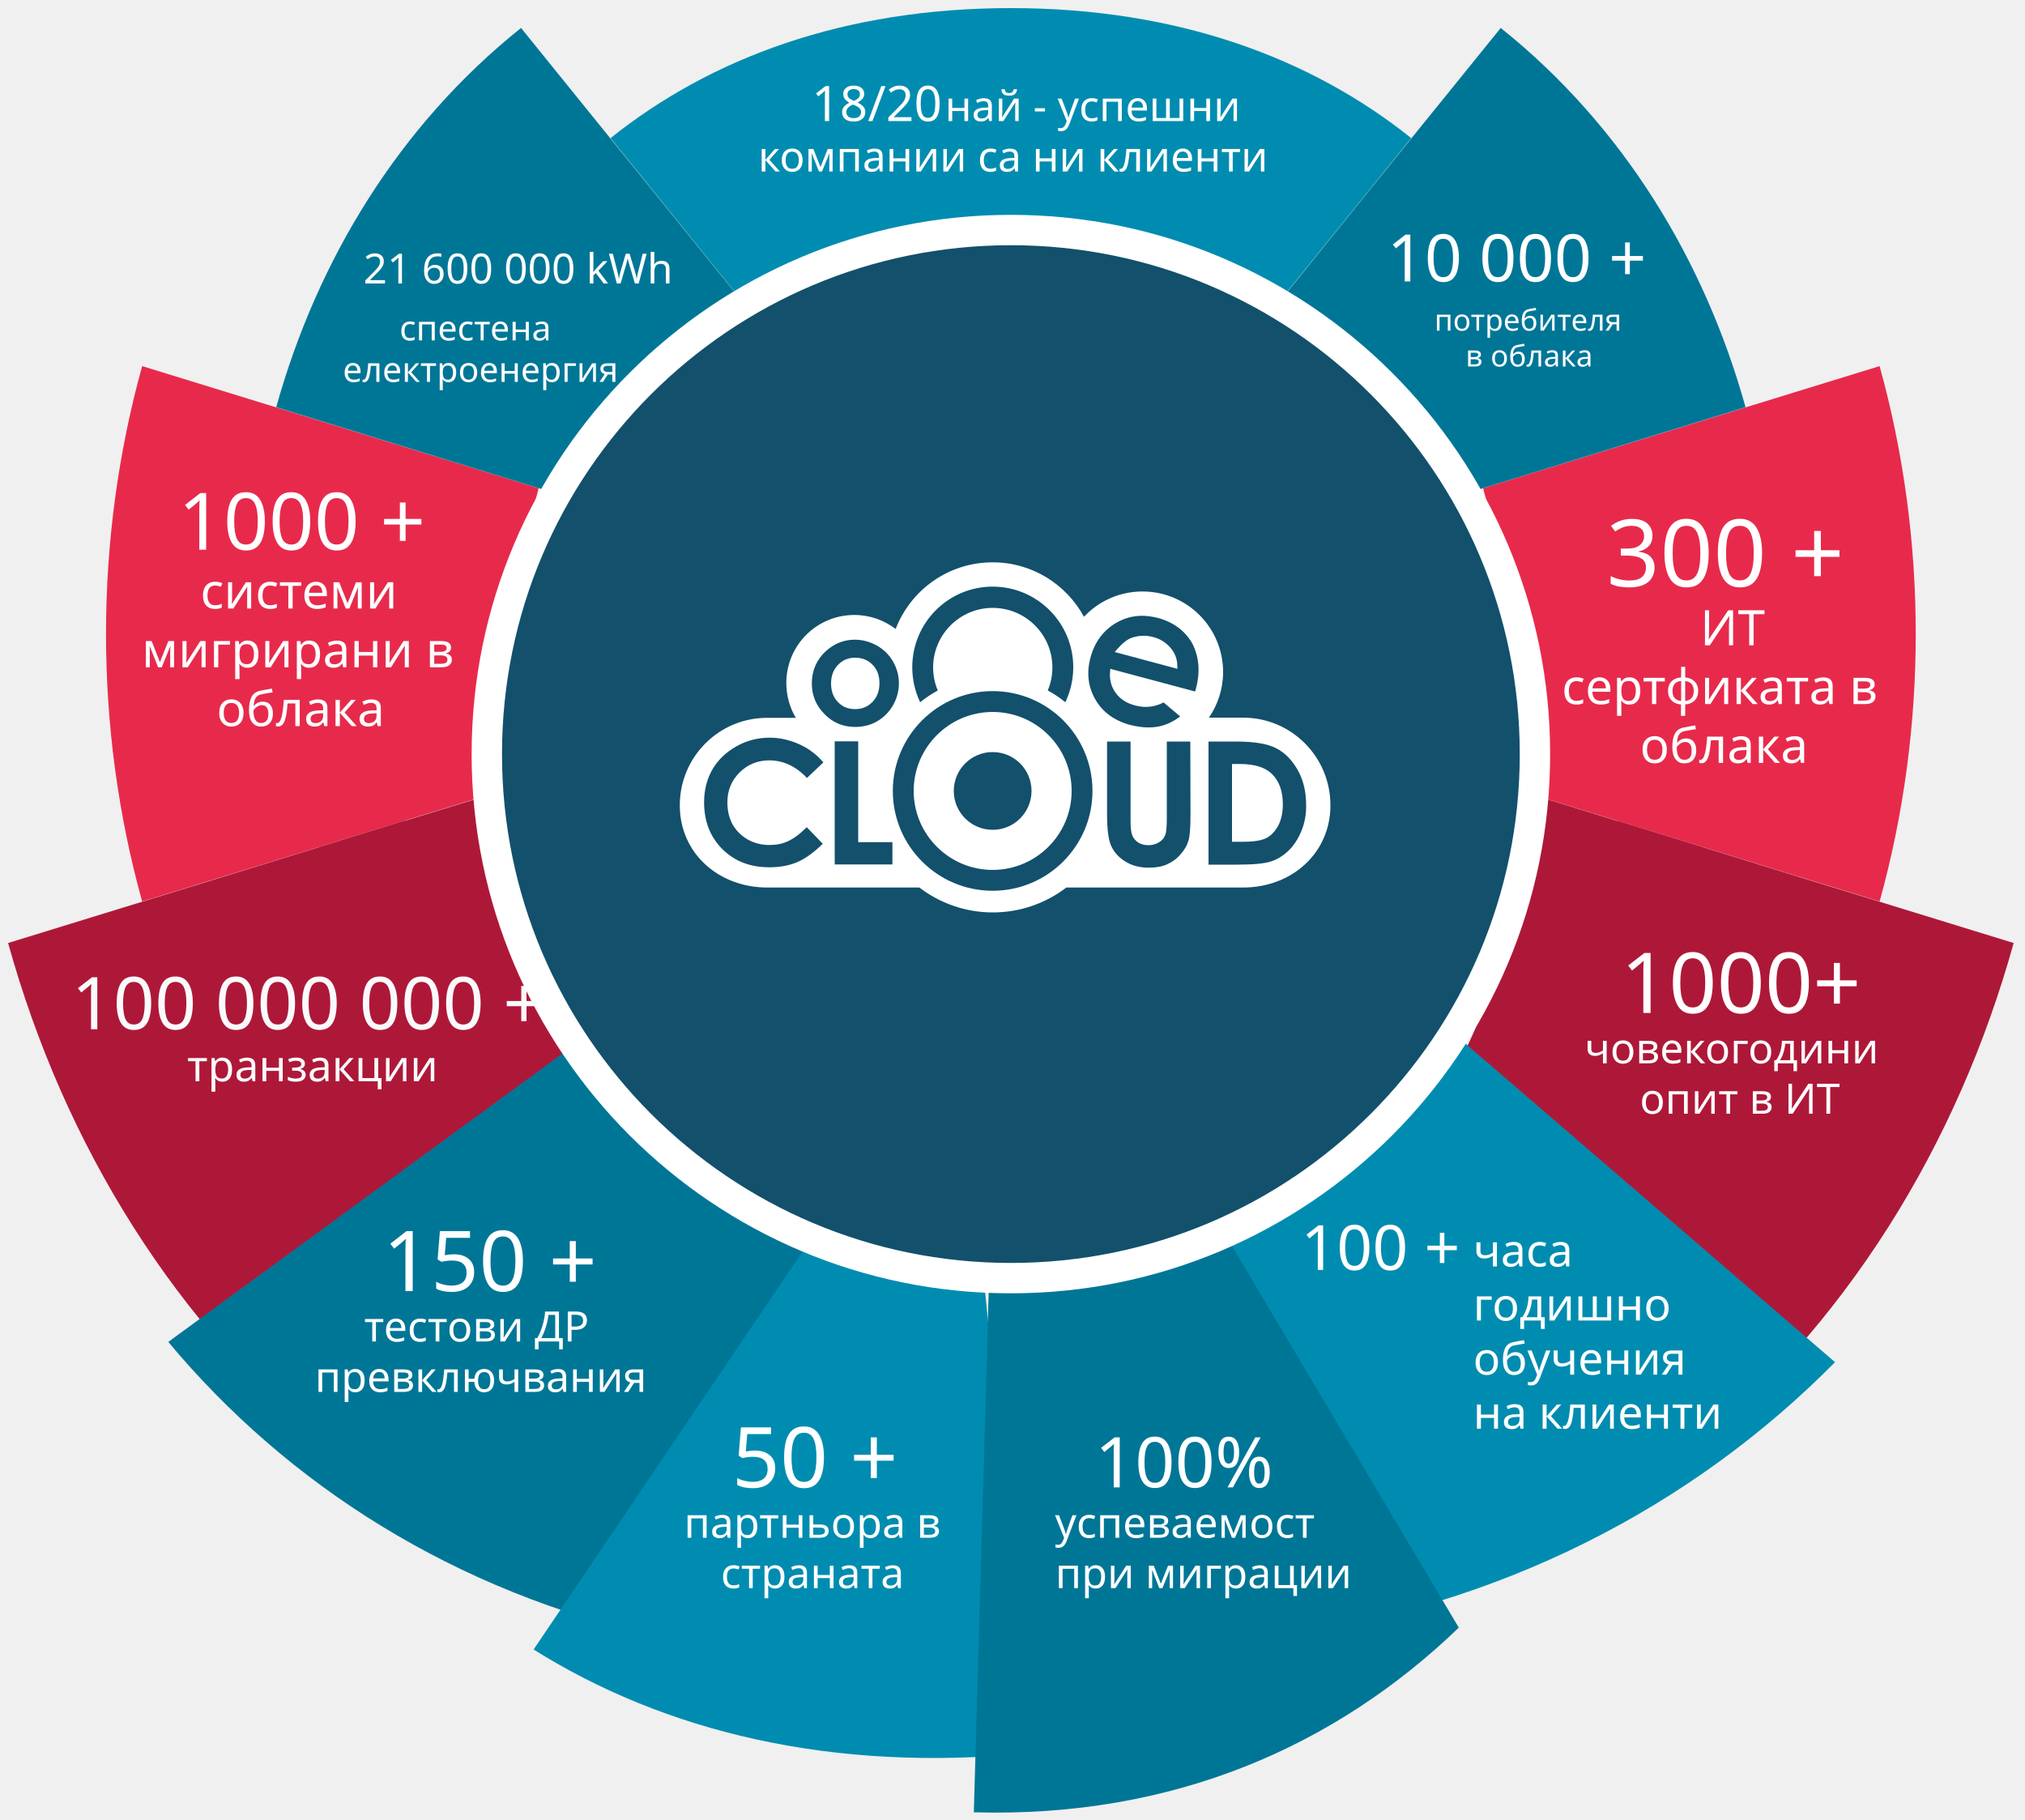
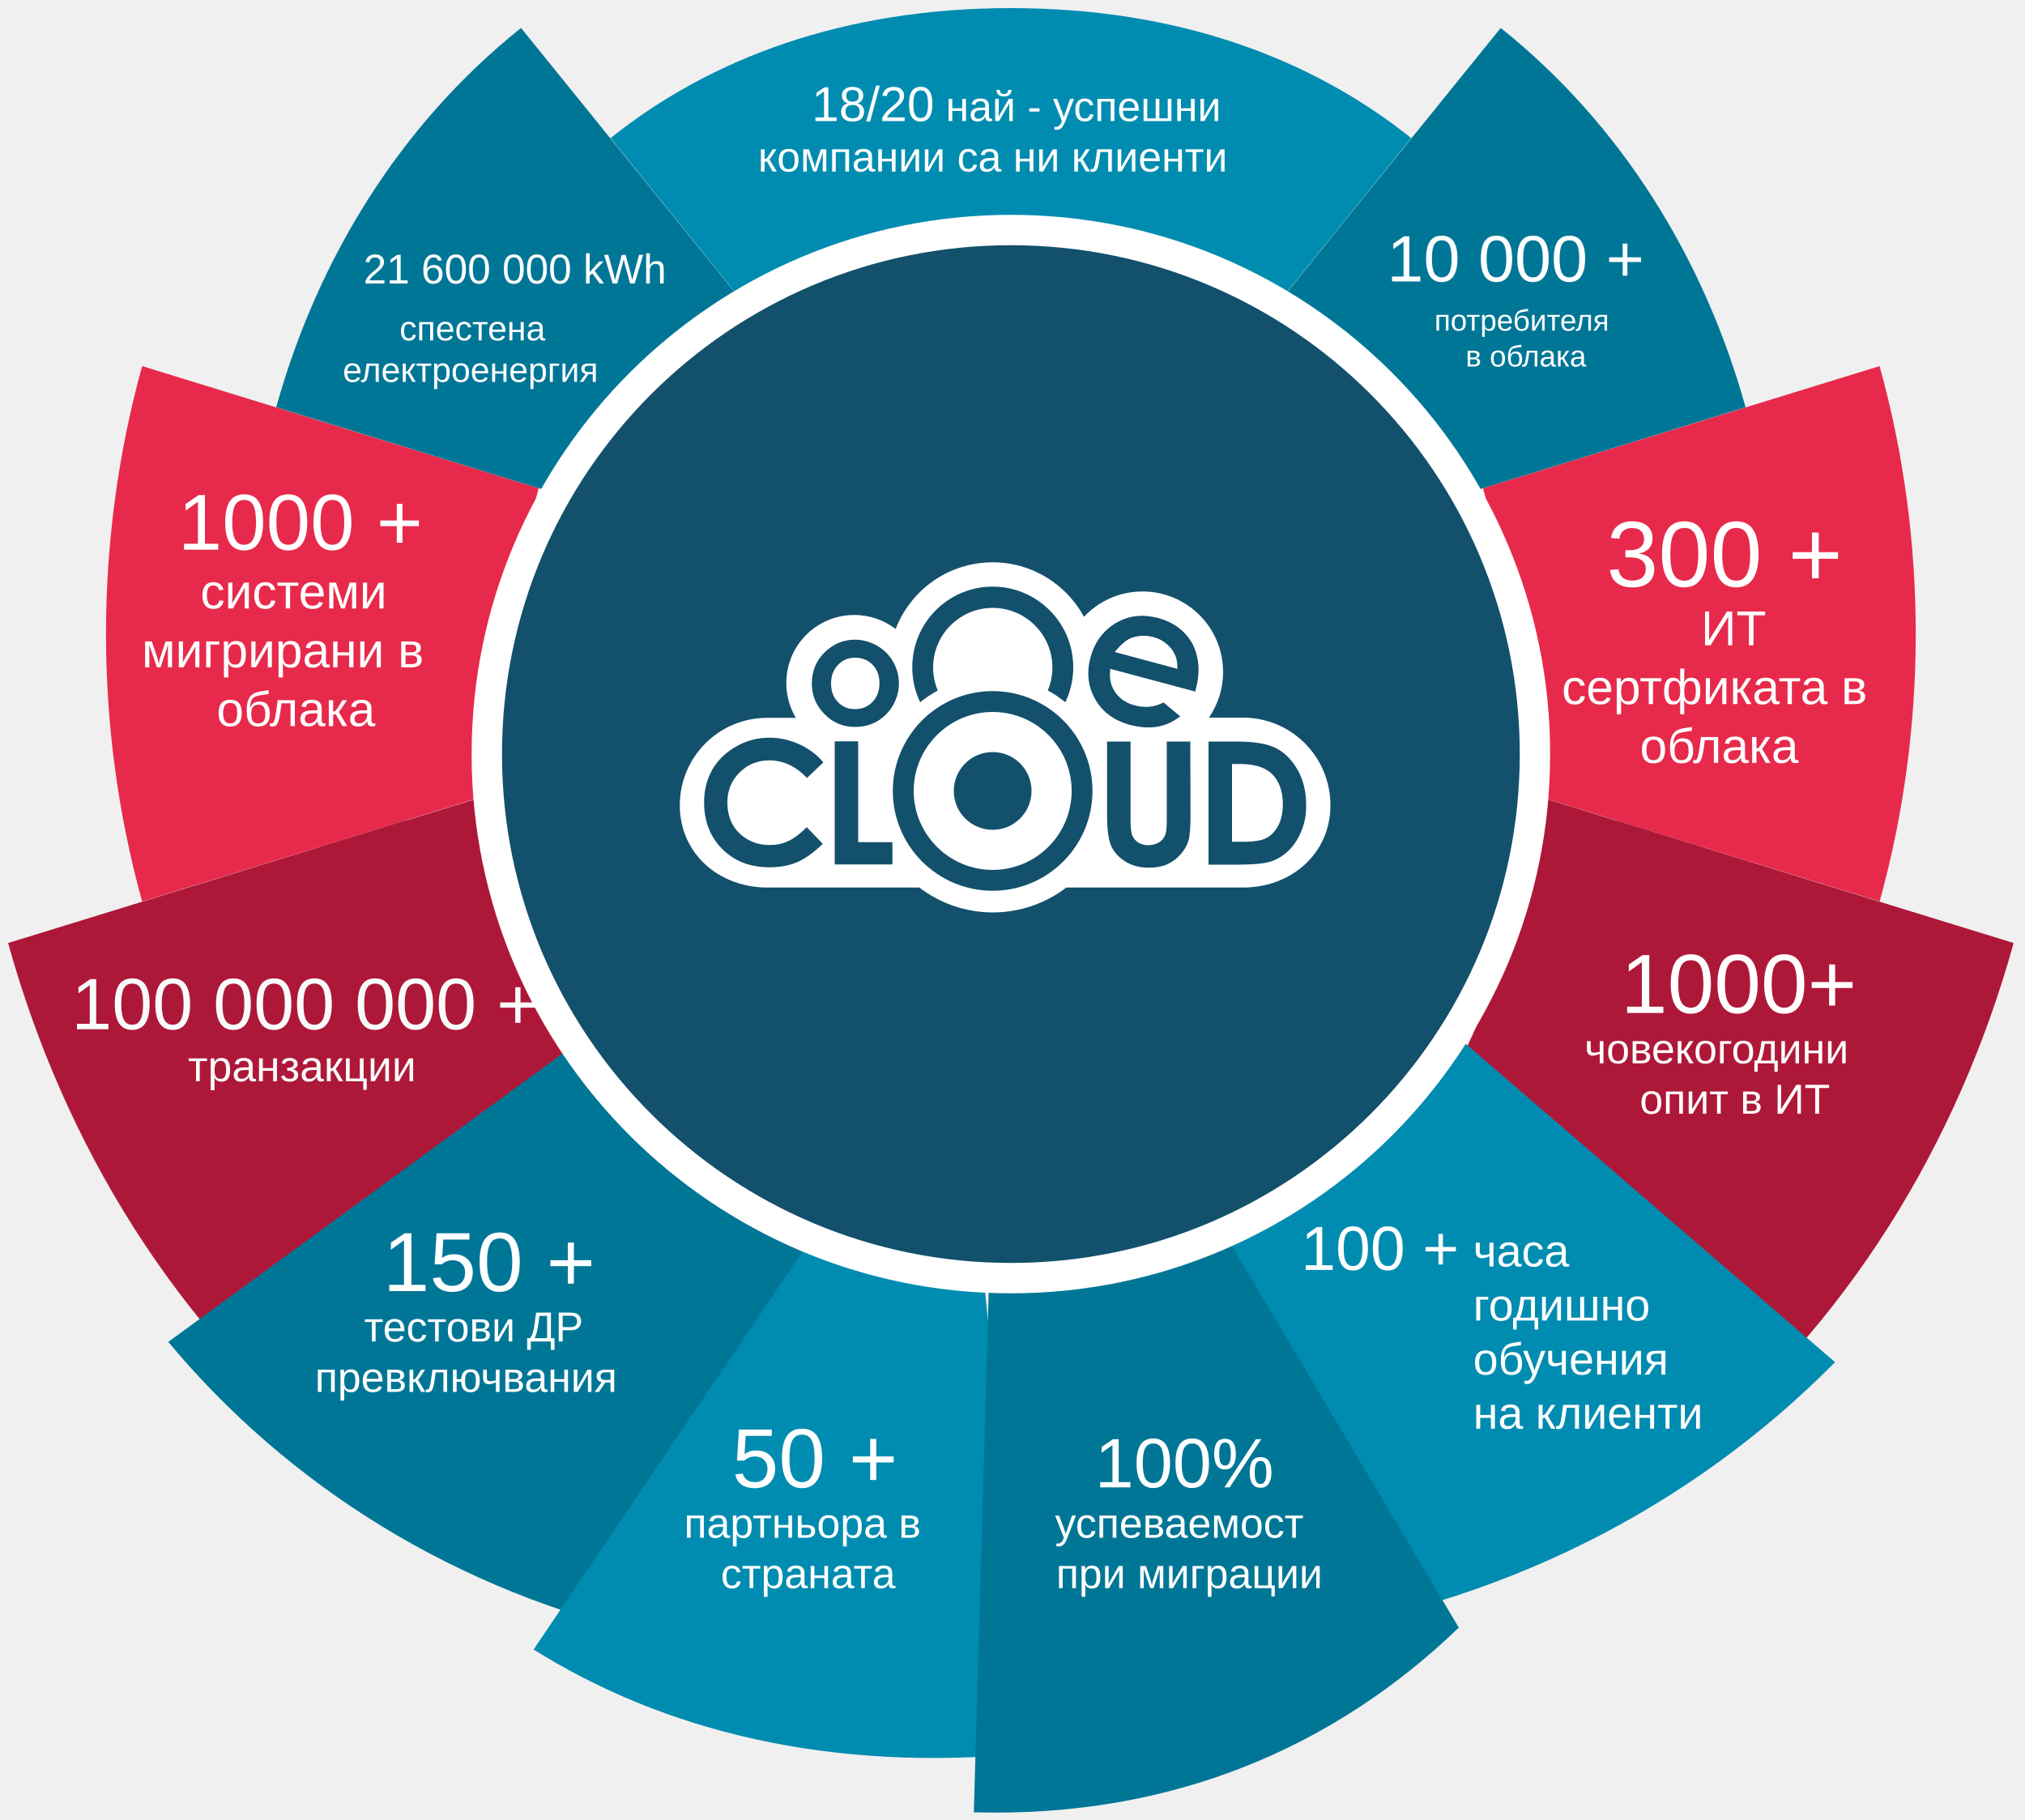
<svg xmlns="http://www.w3.org/2000/svg" xmlns:xlink="http://www.w3.org/1999/xlink" version="1.1" id="Ebene_1" x="0px" y="0px" viewBox="0 0 1000 898.6" style="enable-background:new 0 0 1000 898.6;" xml:space="preserve">
  <style type="text/css">
	.st0{fill:#E72A4B;}
	.st1{fill:#FFFFFF;}
- 	.st2{font-family:'HelenPro-Bold';}
+ 	.st2{font-family:'HelenProBold', 'Arial', sans-serif;}
	.st3{font-size:39.178px;}
- 	.st4{font-family:'HelenPro-Regular';}
+ 	.st4{font-family:'HelenProRegular', 'Arial', sans-serif;}
	.st5{font-size:24.198px;}
	.st6{fill:#008CB0;}
	.st7{font-size:20.741px;}
	.st8{font-size:46.092px;}
	.st9{fill:#AE1838;}
	.st10{font-size:41.483px;}
	.st11{fill:#F9FAFB;}
	.st12{font-size:35.96px;}
	.st13{font-size:21.405px;}
	.st14{fill:#007697;}
	.st15{font-size:32.396px;}
	.st16{font-size:14.726px;}
	.st17{font-size:30.823px;}
	.st18{font-size:22.251px;}
	.st19{font-size:34.569px;}
	.st20{font-size:20.549px;}
	.st21{font-size:17.124px;}
	.st22{fill:#13506C;}
	.st23{fill:none;stroke:#FFFFFF;stroke-width:15;stroke-miterlimit:10;}
</style>
  <a xlink:href="https://onecloud.bg/bg/klienti" xlink:show="new">
    <g id="Gruppe_9">
      <path class="st0" d="M70.2,180.8c-23.8,85.8-23.8,178.7,0,264.4c65.3-20.1,130.5-40.2,195.8-60.3c-12.9-46.6-12.9-97.1,0-143.8    C200.7,221,135.4,200.9,70.2,180.8" />
      <text transform="matrix(1 0 0 1 87.8913 271.4658)" class="st1 st2 st3">1000 + </text>
      <text transform="matrix(1 0 0 1 98.9338 300.5048)" class="st1 st4 st5">системи </text>
      <text transform="matrix(1 0 0 1 69.9924 329.542)" class="st1 st4 st5">мигрирани в </text>
      <text transform="matrix(1 0 0 1 106.9416 358.58)" class="st1 st4 st5">облака </text>
    </g>
  </a>
  <a xlink:href="https://onecloud.bg/bg/klienti" xlink:show="new">
    <g id="Gruppe_11">
      <path class="st6" d="M499.2,4c-82.4,0-148.3,24.7-197.7,64.2c43.5,53.9,87,107.7,130.5,161.6c16.8-13.5,39.2-21.8,67.2-21.8V4    L499.2,4z" />
      <path class="st6" d="M499.2,4c82.4,0,148.3,24.7,197.7,64.2c-43.5,53.9-87,107.7-130.5,161.6c-16.8-13.5-39.2-21.8-67.2-21.8V4    L499.2,4z" />
      <text transform="matrix(1 0 0 1 400.8366 59.792)" class="st1 st2 st5">18/20</text>
      <text transform="matrix(1 0 0 1 461.2443 59.792)" class="st1 st4 st7"> най - успешни </text>
      <text transform="matrix(1 0 0 1 374.3776 84.6806)" class="st1 st4 st7">компании са ни клиенти</text>
    </g>
  </a>
  <a xlink:href="https://onecloud.bg/bg/za-nas" xlink:show="new">
    <g id="Gruppe_2">
      <path class="st0" d="M928.2,180.8c23.8,85.8,23.8,178.7,0,264.4c-65.3-20.1-130.5-40.2-195.8-60.3c12.9-46.6,12.9-97.1,0-143.8    C797.7,221,863,200.9,928.2,180.8" />
      <text transform="matrix(1 0 0 1 833.2897 318.6689)" class="st1 st4 st5"> ИТ </text>
      <text transform="matrix(1 0 0 1 793.322 289.6308)" class="st1 st2 st8">300 +</text>
      <text transform="matrix(1 0 0 1 771.2185 347.708)" class="st1 st4 st5">сертфиката в </text>
      <text transform="matrix(1 0 0 1 809.8151 376.7461)" class="st1 st4 st5">облака </text>
    </g>
  </a>
  <a xlink:href="https://www.stone.bg/" xlink:show="new">
    <g id="Gruppe_3">
      <path class="st9" d="M994.4,465.7c-27.5,99-82.5,189.7-164.9,255.7c-43.5-53.8-87-107.7-130.6-161.5    c49.8-39.9,83.1-94.8,99.7-154.6C863.8,425.5,929.1,445.6,994.4,465.7" />
      <path class="st9" d="M840.7,418.4c0,484.6-108.1,200.5-273.4,184.3c165.3-16.2,171.9-106.4,185.4-211.5    C782,400.3,811.4,409.3,840.7,418.4" />
      <text transform="matrix(1 0 0 1 800.3679 500.2285)" class="st1 st2 st10">1000+ </text>
      <text transform="matrix(1 0 0 1 782.4597 525.1172)" class="st1 st4 st7">човекогодини </text>
      <text transform="matrix(1 0 0 1 809.7351 550.0068)" class="st1 st4 st7">опит в ИТ </text>
    </g>
  </a>
  <a xlink:href="https://onecloud.bg/bg/klienti" xlink:show="new">
    <g id="Gruppe_8">
      <path class="st9" d="M4,465.7c27.5,99,82.5,189.7,164.9,255.7c43.5-53.8,87.1-107.7,130.6-161.5c-49.9-39.9-83.1-94.8-99.7-154.6    C134.6,425.5,69.3,445.6,4,465.7" />
      <path class="st9" d="M157.7,418.4c-18.6,315.2,63.4,190,228.8,173.8c-25-93.6-127.3-95.9-140.8-200.9    C216.4,400.3,187,409.3,157.7,418.4" />
      <text transform="matrix(1 0 0 1 35.2868 508.288)" class="st11 st2 st12">100 000 000 +</text>
      <text transform="matrix(1 0 0 1 86.8723 533.9746)" class="st11 st4 st13"> транзакции </text>
    </g>
  </a>
  <a xlink:href="https://onecloud.bg/bg/klienti" xlink:show="new">
    <g id="Gruppe_7">
      <path class="st14" d="M325.6,808.6c-101.2-22.4-183.8-75.5-242.5-145.9c77.3-56.6,154.7-113.2,232.1-169.8    c27,32.4,65,56.8,111.6,67.1C393.1,642.9,359.4,725.7,325.6,808.6" />
      <text transform="matrix(1 0 0 1 189.069 637.6006)" class="st1 st2 st10">150 + </text>
      <text transform="matrix(1 0 0 1 179.8316 662.4912)" class="st1 st4 st7">тестови ДР </text>
      <text transform="matrix(1 0 0 1 155.5148 687.3789)" class="st1 st4 st7">превключвания</text>
    </g>
  </a>
  <a xlink:href="https://onecloud.bg/bg/partniori" xlink:show="new">
    <g id="Gruppe_6">
      <path class="st6" d="M509.4,865.7c-99.3,10-181.7-10.9-245.9-51.1c46.1-68.2,92.2-136.4,138.3-204.6    c21.8,13.7,49.9,20.8,83.6,17.4L509.4,865.7z" />
      <text transform="matrix(1 0 0 1 361.4558 734.5204)" class="st1 st2 st10">50 + </text>
      <text transform="matrix(1 0 0 1 337.7839 759.4111)" class="st1 st4 st7">партньора в </text>
      <text transform="matrix(1 0 0 1 355.9519 784.2988)" class="st1 st4 st7">страната </text>
    </g>
  </a>
  <a xlink:href="https://onecloud.bg/bg/klienti" xlink:show="new">
    <g id="Gruppe_1">
      <path class="st14" d="M741.1,13.8C801.5,62.1,841.8,128.6,862,201.1c-65.3,20.1-130.5,40.3-195.8,60.4    c-9.3-33.4-27.8-64-55.6-86.2C654,121.4,697.5,67.6,741.1,13.8" />
      <text transform="matrix(1 0 0 1 684.9606 138.9873)" class="st1 st2 st15">10 000 + </text>
      <text transform="matrix(1 0 0 1 708.3356 163.2899)" class="st1 st4 st16">потребителя </text>
      <text transform="matrix(1 0 0 1 723.7356 180.99)" class="st1 st4 st16">в облака </text>
    </g>
  </a>
  <a xlink:href="https://onecloud.bg/bg/klienti" xlink:show="new">
    <g id="Gruppe_4">
      <path class="st6" d="M628.6,808.6c112.6-14.9,207.4-64.9,277.6-135.9C826.5,604,746.8,535.3,667.1,466.6    c-32.3,32.7-76,55.7-127.8,62.5C569.1,622.3,598.9,715.4,628.6,808.6" />
      <text transform="matrix(1 0 0 1 642.4646 627.1445)" class="st1 st2 st17">100 + </text>
      <text transform="matrix(1 0 0 1 727.4675 625.4433)" class="st1 st4 st18">часа </text>
      <text transform="matrix(1 0 0 1 727.4675 652.1445)" class="st1 st4 st18">годишно </text>
      <text transform="matrix(1 0 0 1 727.4675 678.8447)" class="st1 st4 st18">обучения </text>
      <text transform="matrix(1 0 0 1 727.4675 705.5459)" class="st1 st4 st18">на клиенти </text>
    </g>
  </a>
  <a xlink:href="https://onecloud.bg/bg/klienti" xlink:show="new">
    <g id="Gruppe_5">
      <path class="st14" d="M480.9,895c98.6,2.8,178.6-32.6,239.5-91.2c-49.7-83.7-99.5-167.3-149.2-251c-20.7,20-47.9,32-81.4,31    L480.9,895z" />
      <text transform="matrix(1 0 0 1 540.6794 734.5204)" class="st1 st2 st19">100% </text>
      <text transform="matrix(1 0 0 1 520.9904 759.4091)" class="st1 st4 st7">успеваемост</text>
      <text transform="matrix(1 0 0 1 515.7521 784.2998)" class="st1 st4 st7"> при миграции </text>
    </g>
  </a>
  <a>
    <g id="Gruppe_10">
      <path class="st14" d="M257.3,13.8c-60.4,48.3-100.7,114.8-120.9,187.3c65.3,20.1,130.5,40.3,195.8,60.4    c9.3-33.4,27.8-64,55.7-86.2C344.4,121.4,300.8,67.6,257.3,13.8" />
      <text transform="matrix(1 0 0 1 179.4441 139.9912)" class="st1 st2 st20">21 600 000 kWh </text>
      <text transform="matrix(1 0 0 1 197.2653 168.0957)" class="st1 st4 st21">спестена </text>
      <text transform="matrix(1 0 0 1 169.2653 188.5957)" class="st1 st4 st21">електроенергия</text>
    </g>
  </a>
  <path class="st22" d="M758,372.4c0,142.9-115.9,258.8-258.8,258.8S240.4,515.3,240.4,372.4s115.9-258.8,258.8-258.8  S758,229.5,758,372.4" />
  <path class="st1" d="M578.1,320c-2.2-2.6-5.1-4.5-8.6-5.4c-3.8-1-7.5-0.8-11,0.5c-2.2,0.9-4.5,2.8-7,5.7l-1,1.2l30.9,8.3V329  C581.4,325.6,580.3,322.6,578.1,320" />
  <path class="st1" d="M490.2,351.6c-21.5,0-39,17.5-39,39s17.5,39,39,39s39-17.5,39-39S511.8,351.6,490.2,351.6 M490.2,409.8  c-10.6,0-19.2-8.6-19.2-19.2s8.6-19.2,19.2-19.2s19.2,8.6,19.2,19.2S500.8,409.8,490.2,409.8" />
  <path class="st1" d="M430.9,346.6c2.3-2.4,3.4-5.5,3.4-9.2s-1.1-6.8-3.4-9.1c-2.2-2.3-5.1-3.5-8.6-3.5c-3.4,0-6.3,1.2-8.5,3.6  c-2.3,2.4-3.4,5.4-3.4,9.1c0,3.8,1.1,6.9,3.4,9.2c2.2,2.4,5.1,3.5,8.5,3.5S428.6,349,430.9,346.6" />
  <path class="st1" d="M612.3,377.3h-3.9v38.4h5.4c5.3,0,9.1-0.6,11.5-1.8c2.4-1.2,4.3-3.3,5.9-6.1c1.5-2.9,2.3-6.4,2.3-10.6  c0-6.5-1.8-11.5-5.4-15C624.7,378.9,619.5,377.3,612.3,377.3" />
  <path class="st1" d="M613.8,354.4H597c4.4-6.4,7-14.2,7-22.5c0-22-17.8-39.8-39.8-39.8c-11.4,0-21.7,4.8-28.9,12.5  c-8.7-16-25.6-26.9-45.1-26.9c-21.9,0-40.5,13.7-47.9,32.9c-5.7-4.3-12.7-6.9-20.4-6.9c-18.6,0-33.6,15-33.6,33.6  c0,6.3,1.7,12.1,4.7,17.2h-14.2c-23.8,0-43.1,19.3-43.1,43.2c0,23.8,19.3,40.6,43.2,40.6H454c10.1,7.7,22.6,12.3,36.3,12.3  c13.6,0,26.2-4.6,36.3-12.3h87.3c23.8,0,43.1-16.8,43.1-40.6C657,373.7,637.7,354.4,613.8,354.4 M490.2,289.7  c21.9,0,39.8,17.8,39.8,39.8c0,6.2-1.4,12-3.9,17.3c-2.7-2.2-5.6-4.2-8.7-5.8c1.5-3.5,2.3-7.4,2.3-11.4c0-16.2-13.2-29.4-29.5-29.4  c-16.2,0-29.4,13.2-29.4,29.4c0,4,0.8,7.9,2.3,11.4c-3.1,1.7-6,3.6-8.7,5.8c-2.5-5.2-3.9-11.1-3.9-17.3  C450.5,307.5,468.3,289.7,490.2,289.7 M361.8,407.2c1.8,3.1,4.3,5.6,7.5,7.4s6.8,2.7,10.7,2.7c3.4,0,6.4-0.6,9.2-1.9  c2.8-1.3,5.8-3.5,9.2-6.9l7.9,8.2c-4.5,4.4-8.7,7.4-12.7,9.1s-8.6,2.5-13.7,2.5c-9.5,0-17.2-3-23.2-9s-9-13.7-9-23.1  c0-6.1,1.4-11.5,4.1-16.2s6.7-8.5,11.8-11.4c5.1-2.9,10.6-4.3,16.5-4.3c5,0,9.8,1.1,14.5,3.2s8.7,5.1,12,9l-8.1,7.7  c-5.5-5.8-11.7-8.7-18.6-8.7c-5.8,0-10.7,2-14.7,6s-6,8.9-6,14.7C359.2,400.5,360.1,404.1,361.8,407.2 M400.9,337.5  c0-6.4,2.4-11.8,7-16c4.1-3.7,8.9-5.6,14.2-5.6c3.8,0,7.5,1,10.9,2.9s6.1,4.6,8,7.9s2.9,6.9,2.9,10.7c0,3.9-1,7.5-2.9,10.9  c-1.9,3.3-4.6,6-7.8,7.9c-3.3,1.9-7,2.8-11,2.8c-5.8,0-10.9-2.1-15-6.3C403,348.5,400.9,343.4,400.9,337.5 M440.7,426.9h-28.5v-60.8  h11.6v49.8h16.9V426.9z M490.2,439.9c-27.2,0-49.3-22.1-49.3-49.3c0-27.2,22.1-49.3,49.3-49.3c27.2,0,49.3,22.1,49.3,49.3  S517.4,439.9,490.2,439.9 M587.9,402.4c0,6.1-0.3,10.4-1,12.7c-0.7,2.4-2,4.7-4,6.9c-1.9,2.2-4.2,3.8-6.7,4.9s-5.5,1.6-8.9,1.6  c-4.4,0-8.3-1-11.5-3c-3.3-2-5.6-4.6-7-7.6s-2.1-8.2-2.1-15.4v-36.3h11.6v39.3c0,3.4,0.3,5.8,0.9,7.2c0.6,1.4,1.6,2.5,2.9,3.4  c1.4,0.8,3,1.3,4.9,1.3c2,0,3.8-0.5,5.3-1.4s2.5-2.1,3.1-3.6c0.6-1.4,0.8-4.2,0.8-8.3v-37.9h11.6L587.9,402.4L587.9,402.4z   M590.6,340l-0.4,1.5l-41.9-11.2l-0.1,1.1c-0.4,4.1,0.5,7.7,2.7,10.7c2.2,3.1,5.4,5.2,9.7,6.3c4.9,1.3,9.6,0.8,14-1.5l8.2,6.9  c-3.4,2.6-7,4.3-10.8,5c-4.1,0.8-8.8,0.5-13.9-0.8c-7.8-2.1-13.6-6.3-17.2-12.6c-3.6-6.2-4.4-13.2-2.4-20.6  c2-7.6,6.2-13.3,12.5-17.1c4.1-2.4,8.4-3.6,13-3.6c2.4,0,5,0.4,7.6,1c7.9,2.1,13.6,6.4,17.2,12.7C592.1,324.3,592.8,331.7,590.6,340   M642.7,410.3c-1.6,3.9-3.7,7.2-6.4,9.8c-2.7,2.6-5.7,4.4-8.9,5.4s-8.7,1.5-16.6,1.5h-14v-60.8h13.7c8.8,0,15.4,1.1,19.7,3.3  c4.3,2.2,7.8,5.8,10.6,10.7c2.8,4.9,4.2,10.7,4.2,17.3C645.1,402.1,644.3,406.4,642.7,410.3" />
  <path class="st23" d="M758,372.4c0,142.9-115.9,258.8-258.8,258.8S240.4,515.3,240.4,372.4s115.9-258.8,258.8-258.8  S758,229.5,758,372.4z" />
</svg>
